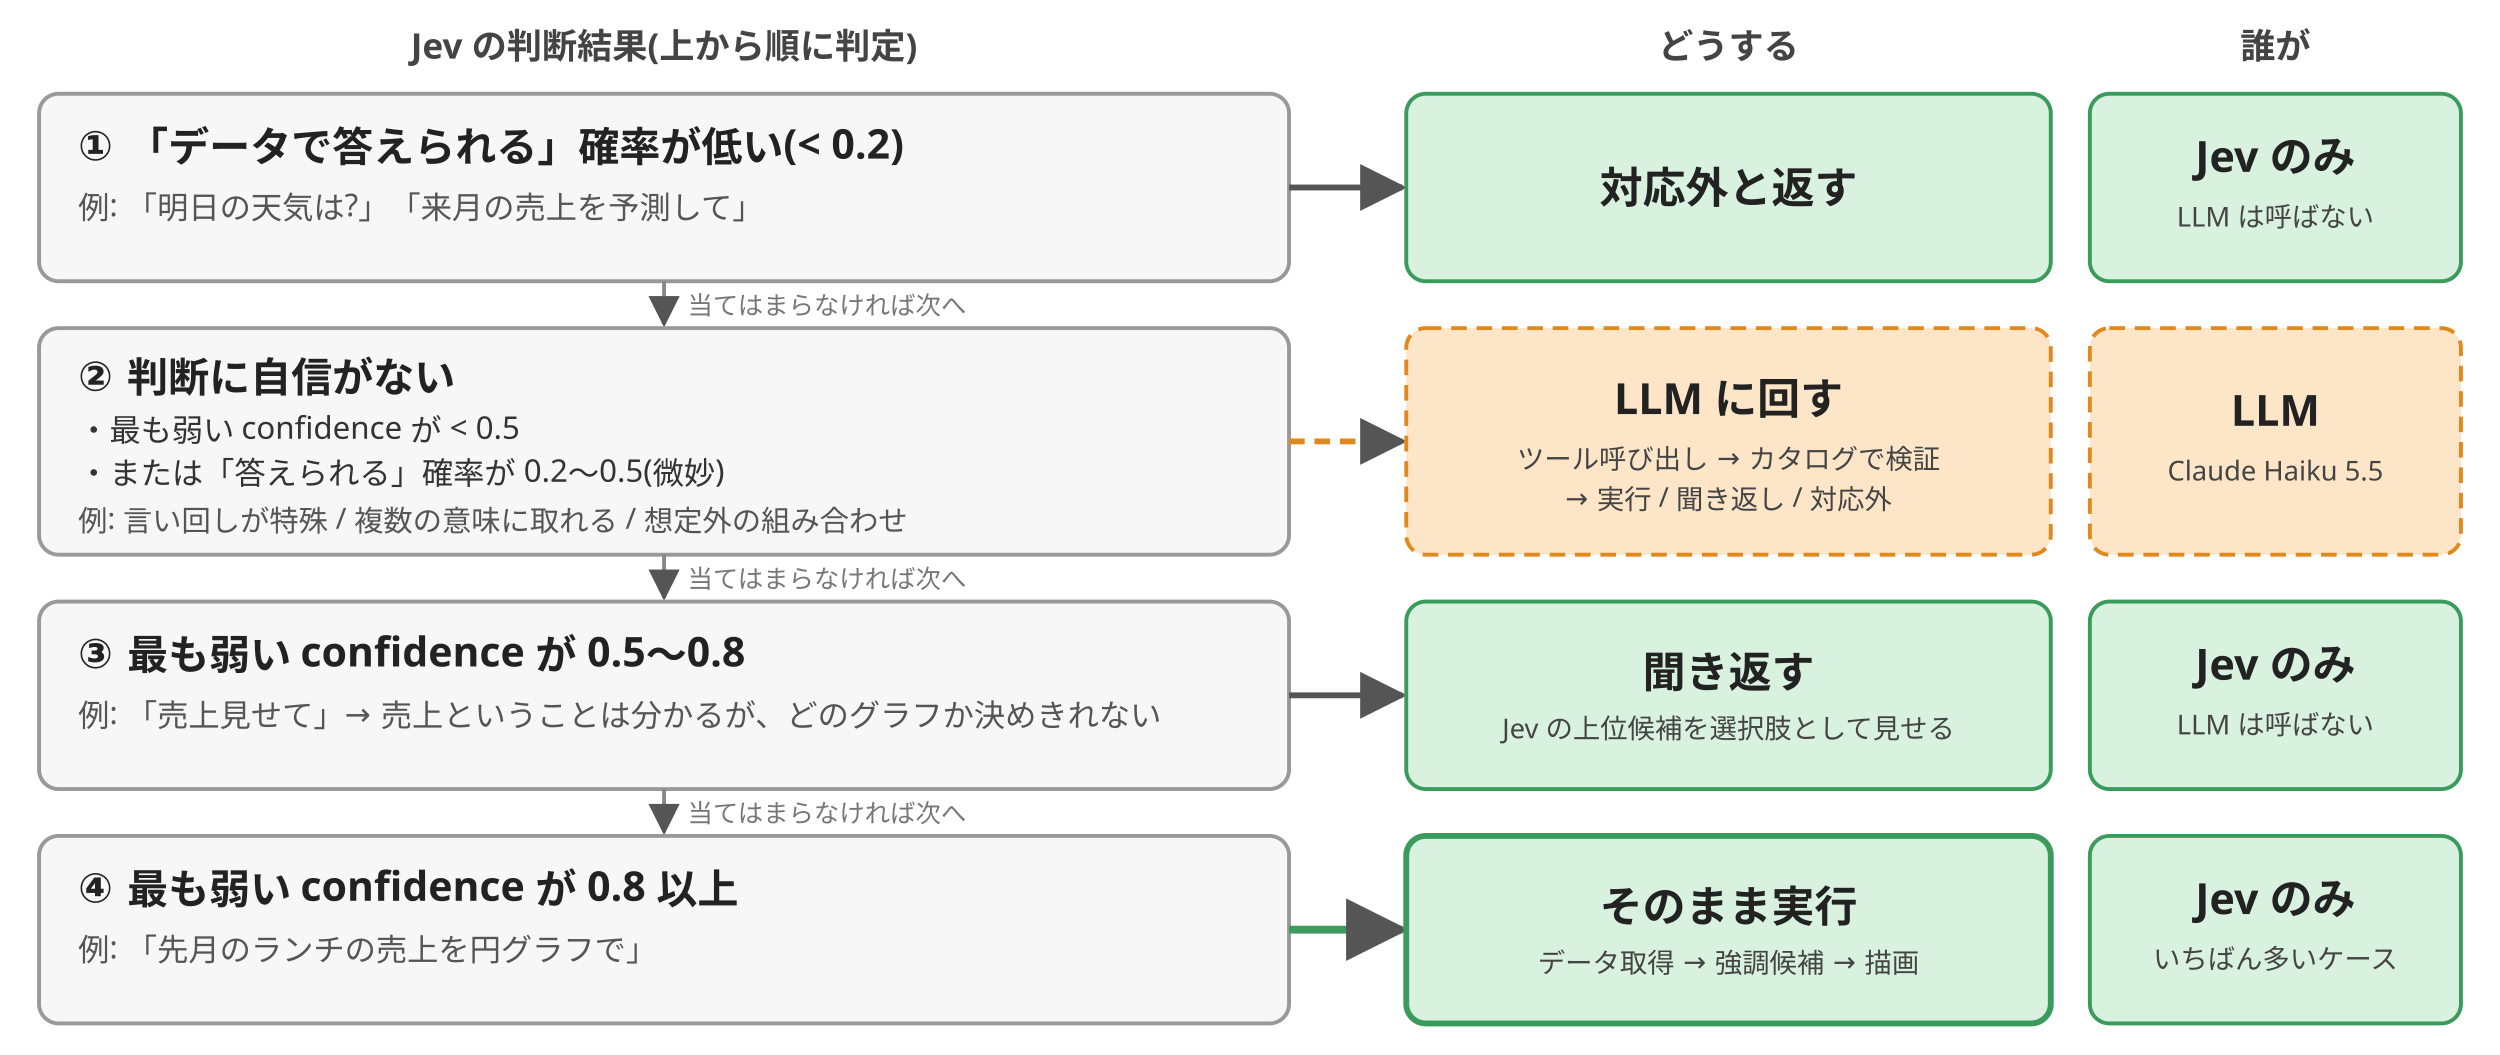
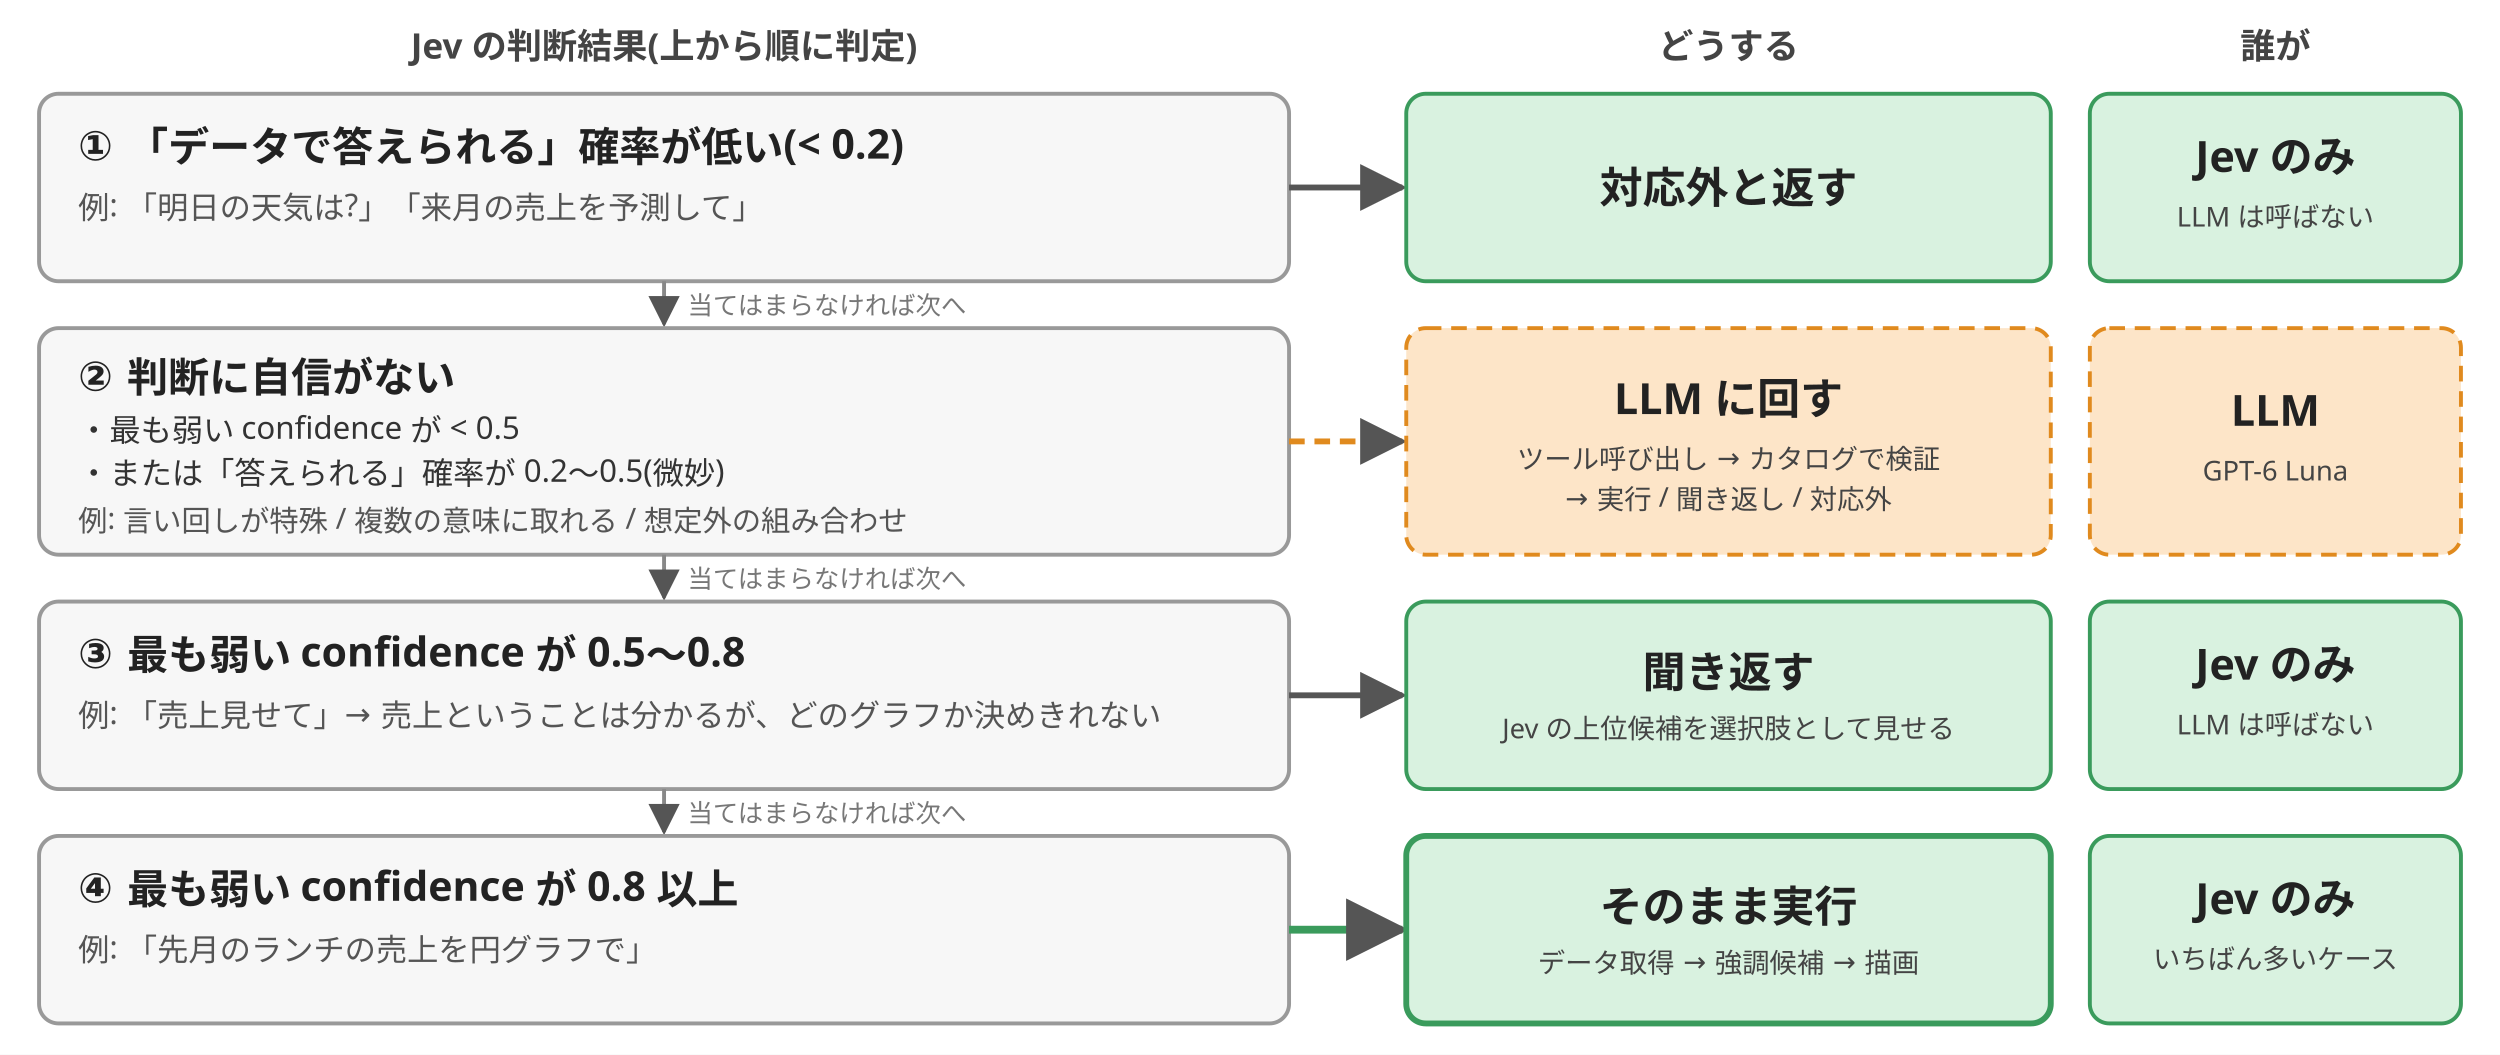
<svg xmlns="http://www.w3.org/2000/svg" viewBox="0 0 1280 540" width="1280" height="540" font-family="Hiragino Sans, Noto Sans JP, Yu Gothic, sans-serif">
  <defs>
    <marker id="a" viewBox="0 0 10 10" refX="9" refY="5" markerWidth="8" markerHeight="8" orient="auto-start-reverse">
      <path d="M0,0 L10,5 L0,10 z" fill="#555" />
    </marker>
  </defs>
  <rect width="1280" height="540" fill="#ffffff" />
  <text x="340" y="30" font-size="18" font-weight="bold" text-anchor="middle" fill="#444">Jev の判断結果(上から順に判定)</text>
  <text x="885" y="30" font-size="18" font-weight="bold" text-anchor="middle" fill="#444">どうする</text>
  <text x="1165" y="30" font-size="18" font-weight="bold" text-anchor="middle" fill="#444">誰が</text>
  <rect x="20" y="48" width="640" height="96" rx="10" fill="#f7f7f7" stroke="#999" stroke-width="2" />
  <text x="40" y="82" font-size="21" font-weight="bold" fill="#222">① 「データで答えられる」確率が低い(&lt; 0.2)</text>
  <text x="40" y="112" font-size="16" fill="#555">例: 「明日の天気は?」「来月の売上を予測して」</text>
  <line x1="660" y1="96" x2="718" y2="96" stroke="#555" stroke-width="3" marker-end="url(#a)" />
  <rect x="720" y="48" width="330" height="96" rx="10" fill="#d9f2e0" stroke="#3a9b5c" stroke-width="2" />
  <text x="885" y="104" font-size="22" font-weight="bold" text-anchor="middle" fill="#222">対応外と返す</text>
  <rect x="1070" y="48" width="190" height="96" rx="10" fill="#d9f2e0" stroke="#3a9b5c" stroke-width="2" />
  <text x="1165" y="88" font-size="22" font-weight="bold" text-anchor="middle" fill="#222">Jev のみ</text>
  <text x="1165" y="116" font-size="14" text-anchor="middle" fill="#444">LLM は呼ばない</text>
  <line x1="340" y1="144" x2="340" y2="166" stroke="#888" stroke-width="2" marker-end="url(#a)" />
  <text x="352" y="161" font-size="13" fill="#777">当てはまらなければ次へ</text>
  <rect x="20" y="168" width="640" height="116" rx="10" fill="#f7f7f7" stroke="#999" stroke-width="2" />
  <text x="40" y="200" font-size="21" font-weight="bold" fill="#222">② 判断に自信がない</text>
  <text x="40" y="226" font-size="16" fill="#333">・最も弱い confidence が &lt; 0.5</text>
  <text x="40" y="248" font-size="16" fill="#333">・または「答えられる」確率が 0.2〜0.5(微妙)</text>
  <text x="40" y="272" font-size="15" fill="#555">例: 言い回しが特殊 / 複数の意味に取れる / 想定外の組み合わせ</text>
  <line x1="660" y1="226" x2="718" y2="226" stroke="#e08a1e" stroke-width="3" stroke-dasharray="8 5" marker-end="url(#a)" />
  <rect x="720" y="168" width="330" height="116" rx="10" fill="#fde5c8" stroke="#e08a1e" stroke-width="2" stroke-dasharray="8 5" />
  <text x="885" y="212" font-size="22" font-weight="bold" text-anchor="middle" fill="#222">LLM に回す</text>
  <text x="885" y="240" font-size="14" text-anchor="middle" fill="#444">ツール呼び出し → カタログで検証</text>
  <text x="885" y="260" font-size="14" text-anchor="middle" fill="#444">→ 実行 / 聞き返し / 対応外</text>
  <rect x="1070" y="168" width="190" height="116" rx="10" fill="#fde5c8" stroke="#e08a1e" stroke-width="2" stroke-dasharray="8 5" />
  <text x="1165" y="218" font-size="22" font-weight="bold" text-anchor="middle" fill="#222">LLM</text>
-   <text x="1165" y="246" font-size="14" text-anchor="middle" fill="#444">Claude Haiku 5.5</text>
+   <text x="1165" y="246" font-size="14" text-anchor="middle" fill="#444">GPT-6 Luna</text>
  <line x1="340" y1="284" x2="340" y2="306" stroke="#888" stroke-width="2" marker-end="url(#a)" />
  <text x="352" y="301" font-size="13" fill="#777">当てはまらなければ次へ</text>
  <rect x="20" y="308" width="640" height="96" rx="10" fill="#f7f7f7" stroke="#999" stroke-width="2" />
  <text x="40" y="342" font-size="21" font-weight="bold" fill="#222">③ 最も弱い confidence が 0.5〜0.8</text>
  <text x="40" y="372" font-size="16" fill="#555">例: 「売上見せて」→ 売上ということは分かるが、どのグラフか決めきれない</text>
  <line x1="660" y1="356" x2="718" y2="356" stroke="#555" stroke-width="3" marker-end="url(#a)" />
  <rect x="720" y="308" width="330" height="96" rx="10" fill="#d9f2e0" stroke="#3a9b5c" stroke-width="2" />
  <text x="885" y="352" font-size="22" font-weight="bold" text-anchor="middle" fill="#222">聞き返す</text>
  <text x="885" y="378" font-size="14" text-anchor="middle" fill="#444">Jev の上位候補を選択肢として見せる</text>
  <rect x="1070" y="308" width="190" height="96" rx="10" fill="#d9f2e0" stroke="#3a9b5c" stroke-width="2" />
  <text x="1165" y="348" font-size="22" font-weight="bold" text-anchor="middle" fill="#222">Jev のみ</text>
  <text x="1165" y="376" font-size="14" text-anchor="middle" fill="#444">LLM は呼ばない</text>
  <line x1="340" y1="404" x2="340" y2="426" stroke="#888" stroke-width="2" marker-end="url(#a)" />
  <text x="352" y="421" font-size="13" fill="#777">当てはまらなければ次へ</text>
  <rect x="20" y="428" width="640" height="96" rx="10" fill="#f7f7f7" stroke="#999" stroke-width="2" />
  <text x="40" y="462" font-size="21" font-weight="bold" fill="#222">④ 最も弱い confidence が 0.8 以上</text>
  <text x="40" y="492" font-size="16" fill="#555">例: 「先月のランチの売上を円グラフで」</text>
  <line x1="660" y1="476" x2="718" y2="476" stroke="#3a9b5c" stroke-width="4" marker-end="url(#a)" />
  <rect x="720" y="428" width="330" height="96" rx="10" fill="#d9f2e0" stroke="#3a9b5c" stroke-width="3" />
  <text x="885" y="472" font-size="22" font-weight="bold" text-anchor="middle" fill="#222">そのまま実行</text>
  <text x="885" y="498" font-size="14" text-anchor="middle" fill="#444">データ取得 → 強調候補 → 描画</text>
  <rect x="1070" y="428" width="190" height="96" rx="10" fill="#d9f2e0" stroke="#3a9b5c" stroke-width="2" />
  <text x="1165" y="468" font-size="22" font-weight="bold" text-anchor="middle" fill="#222">Jev のみ</text>
  <text x="1165" y="496" font-size="14" text-anchor="middle" fill="#444">いちばん多いケース</text>
</svg>
